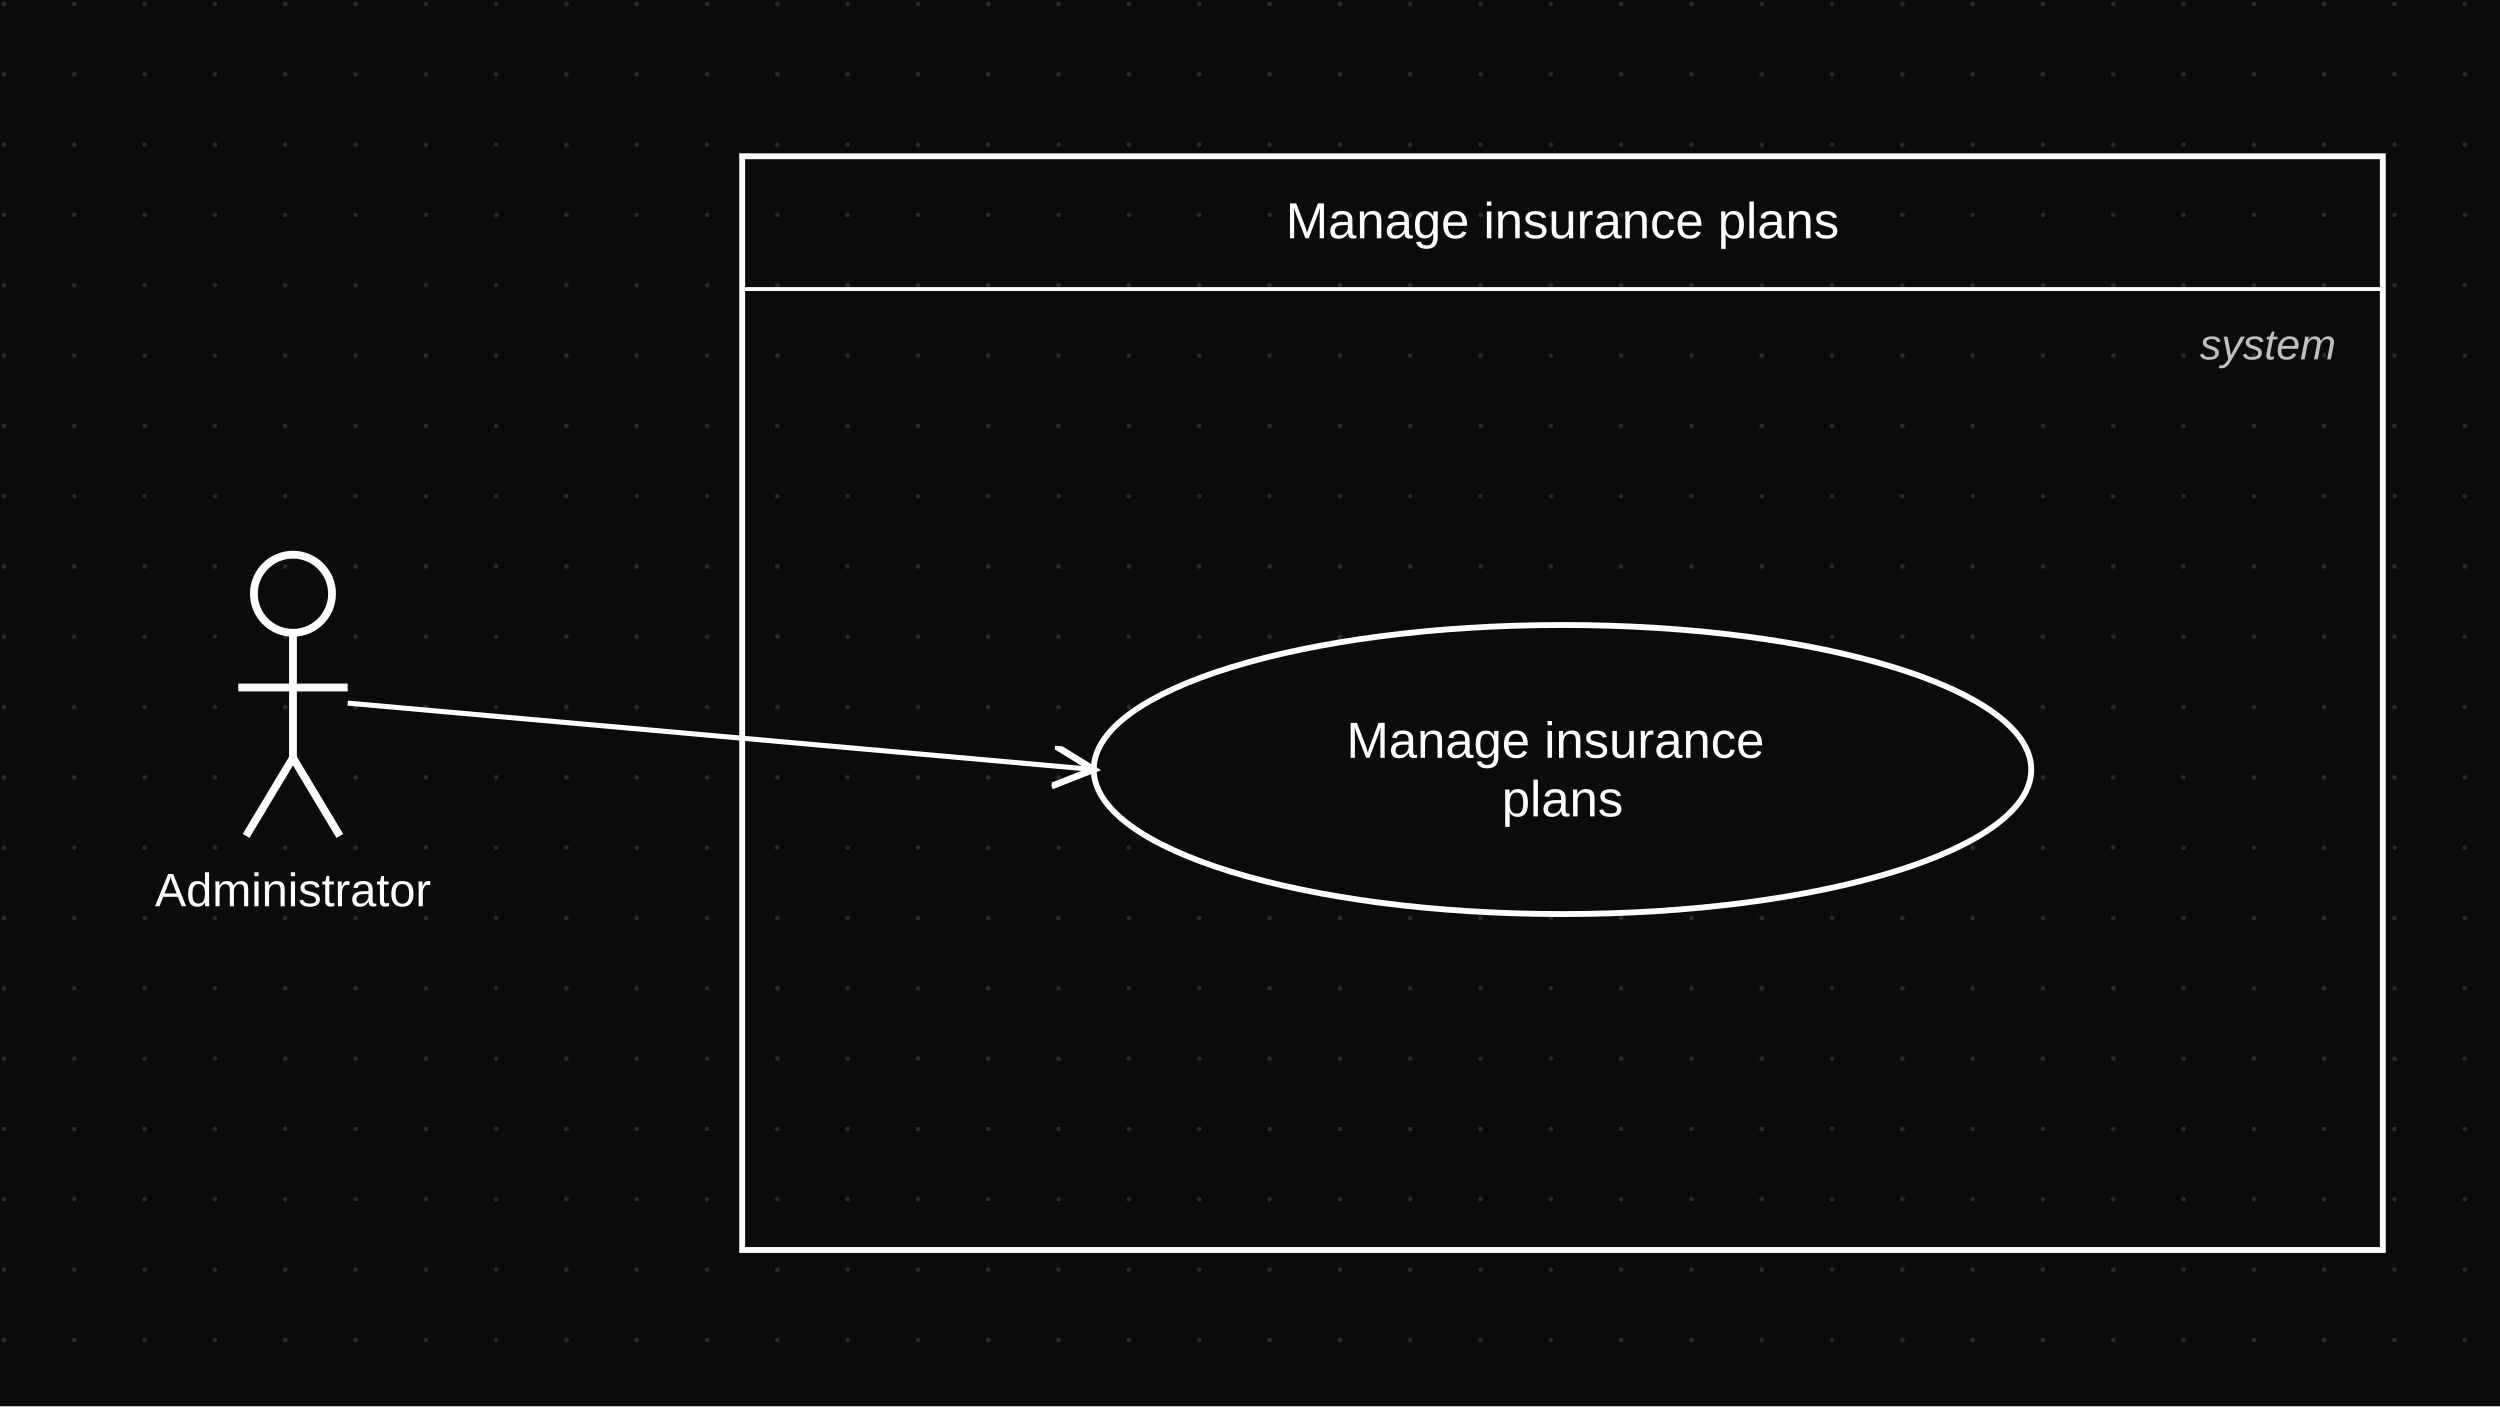
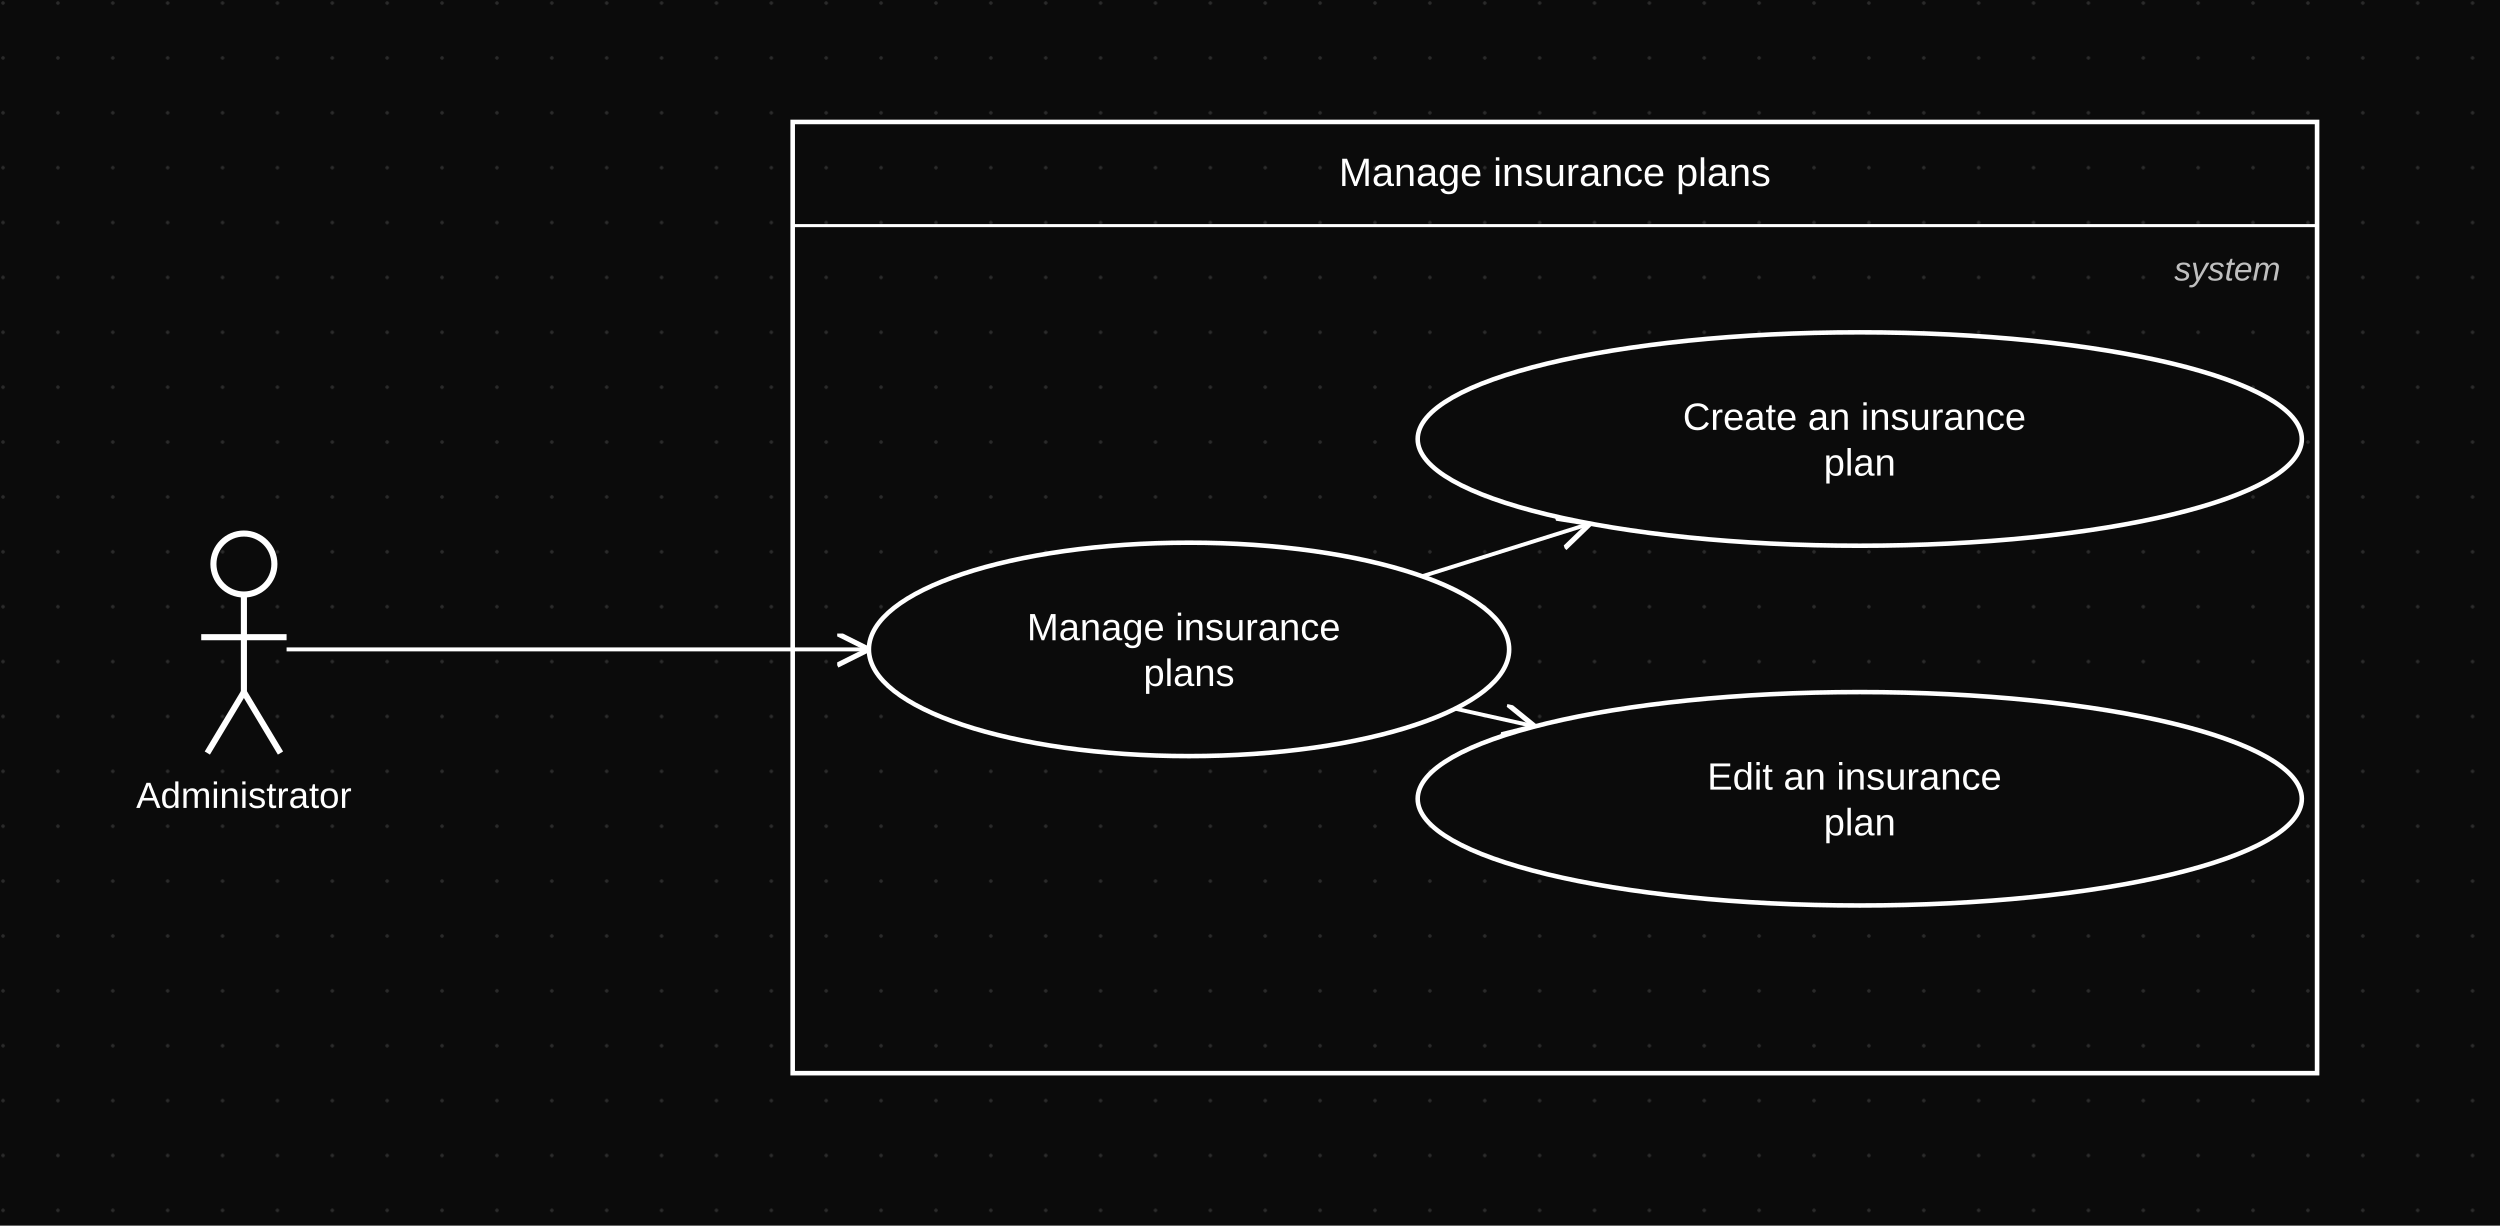
- <svg xmlns="http://www.w3.org/2000/svg" viewBox="0 0 640 360" font-family="Calibri, Arial, sans-serif">
+ <svg xmlns="http://www.w3.org/2000/svg" viewBox="0 0 820 402" font-family="Calibri, Arial, sans-serif">
  <defs>
    <pattern id="grid" width="18" height="18" patternUnits="userSpaceOnUse">
      <circle cx="1" cy="1" r="0.6" fill="#2a2a2a" />
    </pattern>
    <marker id="arrow" markerWidth="10" markerHeight="10" refX="8" refY="4" orient="auto">
      <path d="M0,0 L8,4 L0,8" fill="none" stroke="#ffffff" stroke-width="1.3" />
    </marker>
  </defs>
-   <rect x="0" y="0" width="640" height="360" fill="#0b0b0b" />
-   <rect x="0" y="0" width="640" height="360" fill="url(#grid)" />
-   <rect x="190" y="40" width="420" height="280" fill="none" stroke="#ffffff" stroke-width="1.5" />
-   <line x1="190" y1="74" x2="610" y2="74" stroke="#ffffff" stroke-width="1" />
-   <text x="400" y="61" fill="#ffffff" font-size="13" text-anchor="middle">
-     <tspan x="400" dy="0">Manage insurance plans</tspan>
+   <rect x="0" y="0" width="820" height="402" fill="#0b0b0b" />
+   <rect x="0" y="0" width="820" height="402" fill="url(#grid)" />
+   <rect x="260" y="40" width="500" height="312" fill="none" stroke="#ffffff" stroke-width="1.5" />
+   <line x1="260" y1="74" x2="760" y2="74" stroke="#ffffff" stroke-width="1" />
+   <text x="510" y="61" fill="#ffffff" font-size="13" text-anchor="middle">
+     <tspan x="510" dy="0">Manage insurance plans</tspan>
  </text>
-   <text x="598" y="92" fill="#bfbfbf" font-size="11" text-anchor="end" font-style="italic">system</text>
-   <ellipse cx="400" cy="197" rx="120" ry="37" fill="#0b0b0b" stroke="#ffffff" stroke-width="1.5" />
-   <text x="400" y="201" fill="#ffffff" font-size="13" text-anchor="middle">
-     <tspan x="400" dy="-7">Manage insurance</tspan>
-     <tspan x="400" dy="15">plans</tspan>
+   <text x="748" y="92" fill="#bfbfbf" font-size="11" text-anchor="end" font-style="italic">system</text>
+   <line x1="94" y1="213" x2="285" y2="213" stroke="#ffffff" stroke-width="1.3" marker-end="url(#arrow)" />
+   <line x1="466.471" y1="189.016" x2="521.564" y2="171.737" stroke="#ffffff" stroke-width="1.3" marker-end="url(#arrow)" />
+   <line x1="477.304" y1="232.445" x2="503.435" y2="238.265" stroke="#ffffff" stroke-width="1.3" marker-end="url(#arrow)" />
+   <ellipse cx="390" cy="213" rx="105" ry="35" fill="#0b0b0b" stroke="#ffffff" stroke-width="1.5" />
+   <text x="390" y="217" fill="#ffffff" font-size="12.5" text-anchor="middle">
+     <tspan x="390" dy="-7">Manage insurance</tspan>
+     <tspan x="390" dy="15">plans</tspan>
  </text>
-   <circle cx="75" cy="152" r="10" fill="none" stroke="#ffffff" stroke-width="2" />
-   <line x1="75" y1="162" x2="75" y2="194" stroke="#ffffff" stroke-width="2" />
-   <line x1="61" y1="176" x2="89" y2="176" stroke="#ffffff" stroke-width="2" />
-   <line x1="75" y1="194" x2="63" y2="214" stroke="#ffffff" stroke-width="2" />
-   <line x1="75" y1="194" x2="87" y2="214" stroke="#ffffff" stroke-width="2" />
-   <text x="75" y="232" fill="#ffffff" font-size="12" text-anchor="middle">Administrator</text>
-   <line x1="89" y1="180" x2="280" y2="197" stroke="#ffffff" stroke-width="1.3" marker-end="url(#arrow)" />
+   <ellipse cx="610" cy="144" rx="145" ry="35" fill="#0b0b0b" stroke="#ffffff" stroke-width="1.5" />
+   <text x="610" y="148" fill="#ffffff" font-size="12.5" text-anchor="middle">
+     <tspan x="610" dy="-7">Create an insurance</tspan>
+     <tspan x="610" dy="15">plan</tspan>
+   </text>
+   <ellipse cx="610" cy="262" rx="145" ry="35" fill="#0b0b0b" stroke="#ffffff" stroke-width="1.5" />
+   <text x="610" y="266" fill="#ffffff" font-size="12.5" text-anchor="middle">
+     <tspan x="610" dy="-7">Edit an insurance</tspan>
+     <tspan x="610" dy="15">plan</tspan>
+   </text>
+   <circle cx="80" cy="185" r="10" fill="none" stroke="#ffffff" stroke-width="2" />
+   <line x1="80" y1="195" x2="80" y2="227" stroke="#ffffff" stroke-width="2" />
+   <line x1="66" y1="209" x2="94" y2="209" stroke="#ffffff" stroke-width="2" />
+   <line x1="80" y1="227" x2="68" y2="247" stroke="#ffffff" stroke-width="2" />
+   <line x1="80" y1="227" x2="92" y2="247" stroke="#ffffff" stroke-width="2" />
+   <text x="80" y="265" fill="#ffffff" font-size="12" text-anchor="middle">Administrator</text>
</svg>
